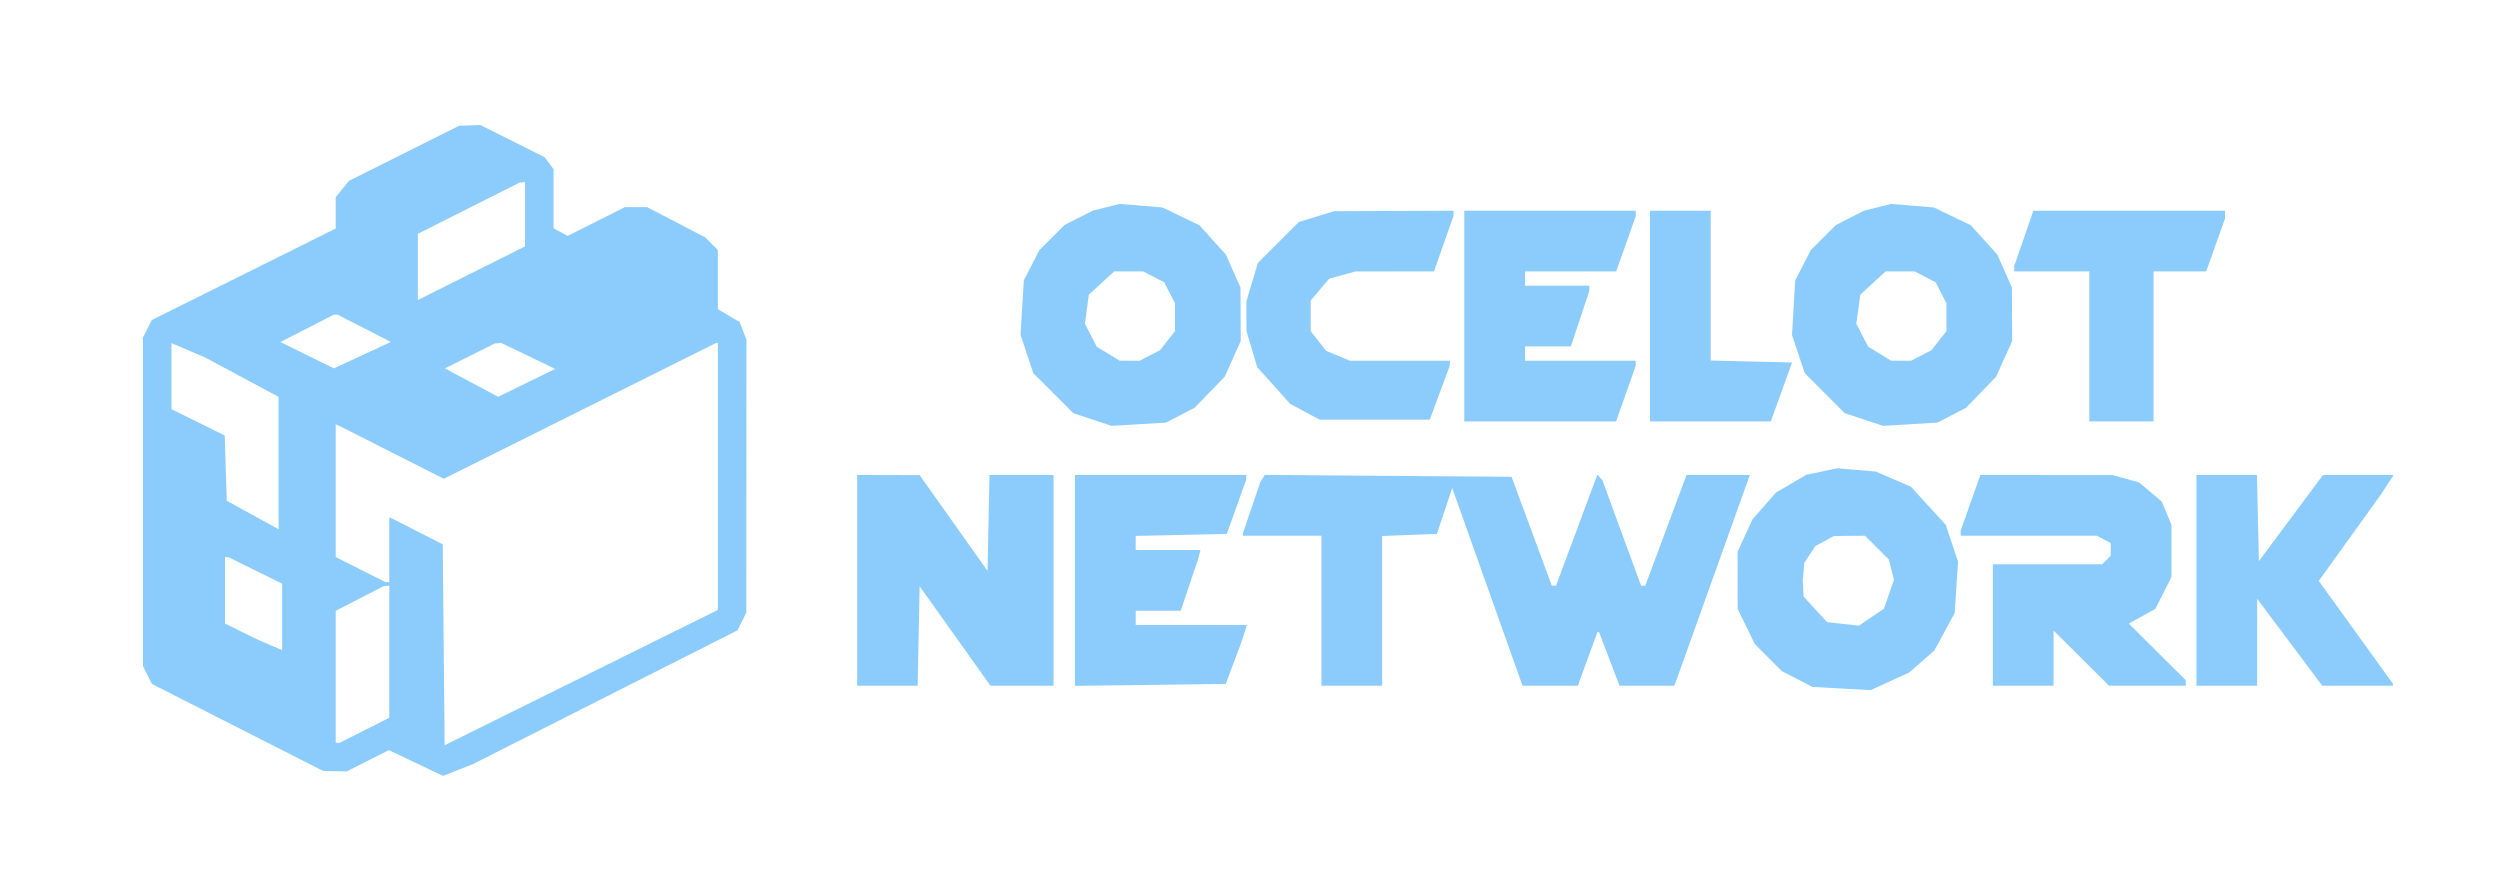
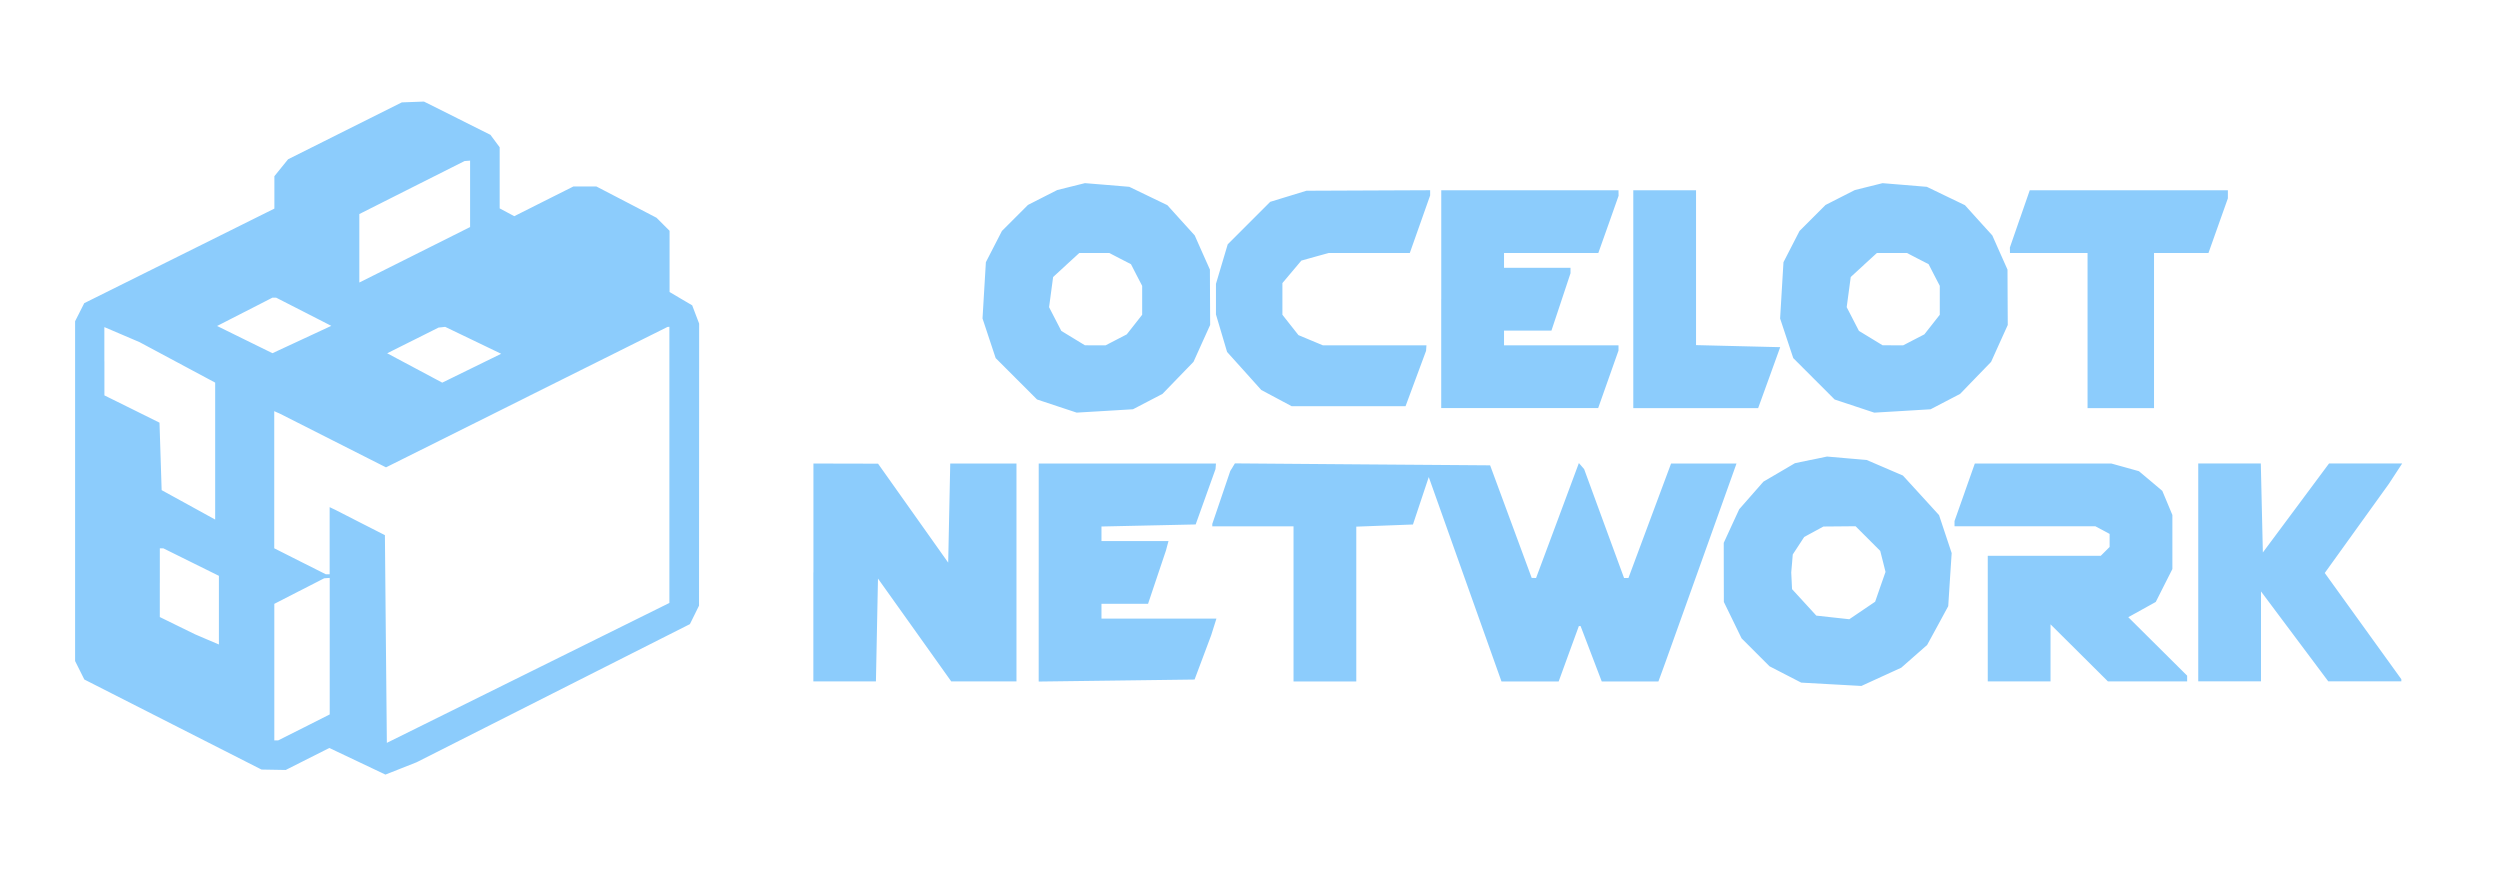
- <svg xmlns="http://www.w3.org/2000/svg" width="700" height="250" version="1.1">
+ <svg xmlns="http://www.w3.org/2000/svg" width="1050" height="375" version="1.1">
  <g class="layer">
-     <path d="m113.11,42.93l-15.39,7.7l-1.86,2.29l-1.86,2.3l0,4.39l0,4.38l-25.75,12.81l-25.74,12.8l-1.24,2.45l-1.24,2.45l0,46l0,46l1.25,2.5l1.25,2.5l23.98,12.19l23.99,12.19l3.28,0.06l3.28,0.06l5.9,-2.98l5.91,-2.98l7.59,3.6l7.6,3.61l4.22,-1.67l4.22,-1.67l37,-18.71l37,-18.7l1.24,-2.5l1.23,-2.5l0.02,-38.19l0.01,-38.18l-0.94,-2.47l-0.94,-2.48l-3.06,-1.8l-3.06,-1.81l0,-8.29l0,-8.28l-1.77,-1.77l-1.76,-1.76l-8.14,-4.24l-8.14,-4.23l-3.12,0l-3.11,0l-8,4.02l-8.01,4.03l-1.97,-1.06l-1.98,-1.06l0,-8.27l0,-8.28l-1.25,-1.68l-1.25,-1.68l-9,-4.51l-9,-4.5l-3,0.11l-3,0.11l-15.39,7.7m18.14,15.36l-14.25,7.18l0,9.27l0,9.27l15,-7.51l15,-7.51l0,-9l0,-8.99l-0.75,0.06l-0.75,0.06l-14.25,7.17m178.48,-0.25l-3.76,0.94l-3.96,2.01l-3.96,2.02l-3.52,3.52l-3.52,3.52l-2.17,4.23l-2.17,4.22l-0.46,7.63l-0.45,7.62l1.78,5.37l1.78,5.36l5.6,5.6l5.6,5.6l5.36,1.78l5.37,1.78l7.62,-0.45l7.63,-0.46l4,-2.08l4,-2.08l4.2,-4.34l4.2,-4.33l2.25,-5l2.26,-5l-0.04,-7.5l-0.03,-7.5l-2.06,-4.62l-2.05,-4.63l-3.71,-4.09l-3.7,-4.1l-5.16,-2.48l-5.16,-2.49l-6,-0.5l-6,-0.49l-3.77,0.94m216,0l-3.76,0.94l-3.96,2.01l-3.96,2.02l-3.52,3.52l-3.52,3.52l-2.17,4.23l-2.17,4.22l-0.46,7.63l-0.45,7.62l1.78,5.37l1.78,5.36l5.6,5.6l5.6,5.6l5.36,1.78l5.37,1.78l7.62,-0.45l7.63,-0.46l4,-2.08l4,-2.08l4.2,-4.34l4.2,-4.33l2.25,-5l2.26,-5l-0.04,-7.5l-0.03,-7.5l-2.06,-4.62l-2.05,-4.63l-3.71,-4.09l-3.7,-4.1l-5.16,-2.48l-5.16,-2.49l-6,-0.5l-6,-0.49l-3.77,0.94m-157.14,2.61l-4.9,1.5l-5.76,5.76l-5.75,5.75l-1.59,5.35l-1.59,5.35l0,4.14l0,4.14l1.51,5.08l1.51,5.09l4.63,5.14l4.62,5.15l4.12,2.2l4.11,2.2l15.42,0l15.42,0l2.78,-7.5l2.78,-7.5l0.05,-0.75l0.05,-0.75l-14.03,0l-14.03,0l-3.3,-1.38l-3.3,-1.38l-2.17,-2.75l-2.17,-2.76l0,-4.29l0,-4.29l2.56,-3.04l2.57,-3.05l3.68,-1.03l3.69,-1.02l11,-0.01l11,0l2.75,-7.79l2.75,-7.79l0,-0.71l0,-0.71l-16.75,0.07l-16.75,0.07l-4.91,1.51m41.41,27.85l0,29.5l21.25,0l21.25,0l2.75,-7.79l2.75,-7.79l0,-0.71l0,-0.71l-15.5,0l-15.5,0l0,-2l0,-2l6.42,0l6.42,0l2.58,-7.75l2.58,-7.76l0,-0.74l0,-0.75l-9,0l-9,0l0,-2l0,-2l12.77,0l12.76,0l2.75,-7.75l2.74,-7.75l-0.01,-0.75l-0.01,-0.75l-24,0l-24,0l0,29.5m52,0l0,29.5l16.91,0l16.9,0l2.99,-8.25l2.98,-8.25l-11.39,-0.28l-11.39,-0.28l0,-20.97l0,-20.97l-8.5,0l-8.5,0l0,29.5m104.66,-21.75l-2.68,7.75l0.01,0.75l0.01,0.75l10.5,0l10.5,0l0,21l0,21l9,0l9,0l0,-21l0,-21l7.37,0l7.37,0l2.63,-7.41l2.63,-7.4l0,-1.1l0,-1.09l-26.83,0l-26.82,0l-2.69,7.75m-258.24,12.5l-3.54,3.25l-0.55,4.09l-0.55,4.08l1.66,3.21l1.66,3.21l3.2,1.95l3.2,1.95l2.8,0.01l2.8,0l2.86,-1.48l2.86,-1.48l2.09,-2.65l2.09,-2.66l0,-3.92l0,-3.91l-1.52,-2.93l-1.51,-2.94l-2.94,-1.51l-2.93,-1.52l-4.06,0l-4.07,0l-3.55,3.25m216,0l-3.54,3.25l-0.55,4.09l-0.55,4.08l1.66,3.21l1.66,3.21l3.2,1.95l3.2,1.95l2.8,0.01l2.8,0l2.86,-1.48l2.86,-1.48l2.09,-2.65l2.09,-2.66l0,-3.92l0,-3.91l-1.52,-2.93l-1.51,-2.94l-2.94,-1.51l-2.93,-1.52l-4.07,0l-4.06,0l-3.55,3.25m-438.42,12.69l-7.49,3.83l7.49,3.69l7.5,3.68l7.97,-3.7l7.96,-3.7l-7.46,-3.82l-7.47,-3.82l-0.5,0l-0.5,0l-7.5,3.84m-38,13.38l0,9.24l7.46,3.69l7.46,3.7l0.29,9.13l0.29,9.14l7.25,3.98l7.25,3.99l0,-18.54l0,-18.54l-10.25,-5.49l-10.25,-5.49l-4.75,-2.03l-4.75,-2.03l0,9.25m83.54,-5.64l-6.96,3.48l7.46,3.97l7.46,3.98l7.97,-3.91l7.98,-3.91l-7.58,-3.65l-7.58,-3.64l-0.89,0.1l-0.9,0.09l-6.96,3.49m30.84,15.36l-38.11,19.01l-14.38,-7.27l-14.38,-7.28l-0.76,-0.33l-0.75,-0.34l0,18.57l0,18.57l6.97,3.52l6.98,3.51l0.52,0l0.53,0l0,-9.08l0,-9.09l0.75,0.36l0.75,0.35l6.73,3.44l6.74,3.43l0.26,28.13l0.27,28.12l38.25,-18.94l38.25,-18.94l0,-37.39l0,-37.39l-0.25,0.01l-0.25,0.02l-38.12,19.01m347.77,16.98l-4.36,0.91l-4.26,2.5l-4.26,2.49l-3.28,3.74l-3.28,3.74l-2.1,4.55l-2.09,4.55l0.01,8l0.02,8l2.4,4.92l2.4,4.93l3.78,3.78l3.79,3.79l4.29,2.21l4.29,2.21l8.15,0.45l8.15,0.45l5.39,-2.47l5.4,-2.47l3.51,-3.08l3.51,-3.08l2.86,-5.25l2.85,-5.26l0.46,-7.18l0.47,-7.19l-1.71,-5.14l-1.71,-5.14l-4.89,-5.36l-4.9,-5.36l-4.9,-2.11l-4.91,-2.11l-5.36,-0.46l-5.37,-0.47l-4.35,0.91m-270.15,30.48l0,29.5l8.47,0l8.47,0l0.28,-13.92l0.28,-13.92l9.92,13.92l9.91,13.92l8.84,0l8.83,0l0,-29.5l0,-29.5l-8.97,0l-8.97,0l-0.28,13.42l-0.28,13.42l-9.5,-13.4l-9.5,-13.4l-8.75,-0.02l-8.75,-0.02l0,29.5m61,0.02l0,29.52l21.11,-0.27l21.1,-0.27l2.25,-6l2.25,-6l0.71,-2.25l0.71,-2.25l-15.56,0l-15.57,0l0,-2l0,-2l6.3,0l6.31,0l2.43,-7.25l2.44,-7.25l0.33,-1.25l0.34,-1.25l-9.08,0l-9.07,0l0,-1.97l0,-1.97l12.75,-0.28l12.75,-0.28l2.69,-7.5l2.69,-7.5l0.06,-0.75l0.06,-0.75l-24,0l-24,0l0,29.52m52.51,-28.53l-0.63,1.01l-2.44,7.18l-2.44,7.17l0,0.33l0,0.32l11,0l11,0l0,21l0,21l8.5,0l8.5,0l0,-20.96l0,-20.96l7.67,-0.29l7.67,-0.29l2.14,-6.43l2.14,-6.42l9.84,27.67l9.85,27.68l7.74,0l7.75,0l2.73,-7.5l2.74,-7.5l0.23,0l0.24,0l2.86,7.5l2.86,7.5l7.67,0l7.67,0l1.01,-2.75l1,-2.75l5.01,-14l5.01,-14l4.56,-12.75l4.56,-12.75l-8.86,0l-8.86,0l-5.78,15.5l-5.77,15.5l-0.59,0l-0.59,-0.01l-5.41,-14.74l-5.4,-14.75l-0.71,-0.81l-0.71,-0.82l-5.79,15.57l-5.8,15.56l-0.59,-0.01l-0.59,-0.01l-5.63,-15.24l-5.63,-15.24l-34.55,-0.26l-34.56,-0.27l-0.62,1.02m198.24,6.8l-2.75,7.79l0,0.71l0,0.71l19.07,0l19.06,0l1.94,1.03l1.93,1.04l0,1.77l0,1.76l-1.2,1.2l-1.2,1.2l-15.3,0l-15.3,0l0,17l0,17l8.5,0l8.5,0l0,-7.73l0,-7.72l7.77,7.72l7.77,7.73l10.73,0l10.73,0l0,-0.77l0,-0.78l-7.97,-7.92l-7.97,-7.92l3.72,-2.06l3.72,-2.06l2.25,-4.46l2.25,-4.45l0,-7.32l0,-7.32l-1.36,-3.27l-1.37,-3.26l-3.16,-2.67l-3.17,-2.66l-3.72,-1.04l-3.72,-1.03l-18.5,0l-18.5,-0.01l-2.75,7.79m63.25,21.71l0,29.5l8.5,0l8.5,0l0,-12.18l0,-12.17l9.11,12.17l9.11,12.18l9.89,0l9.89,0l0,-0.29l0,-0.29l-10.37,-14.38l-10.37,-14.39l8.68,-12.07l8.69,-12.08l1.8,-2.75l1.8,-2.75l-9.9,0l-9.91,0l-8.96,12.06l-8.96,12.05l-0.28,-12.05l-0.28,-12.06l-8.47,0l-8.47,0l0,29.5m-104.11,-11l-2.6,1.41l-1.55,2.37l-1.55,2.36l-0.2,2.43l-0.21,2.43l0.11,2.26l0.11,2.27l3.28,3.58l3.29,3.59l4.46,0.49l4.47,0.49l3.5,-2.37l3.5,-2.37l1.4,-4.04l1.41,-4.03l-0.71,-2.84l-0.72,-2.85l-3.34,-3.34l-3.34,-3.34l-4.35,0.04l-4.35,0.04l-2.61,1.42m-447.89,13.8l0,9.3l4.75,2.33l4.75,2.33l3.25,1.39l3.25,1.38l0,-9.3l0,-9.29l-7.52,-3.72l-7.51,-3.72l-0.49,0l-0.48,0l0,9.3m37.75,2.26l-6.75,3.47l0,18.48l0,18.49l0.53,0l0.52,0l6.98,-3.51l6.97,-3.52l0,-18.48l0,-18.49l-0.75,0.05l-0.75,0.05l-6.75,3.46" fill="#8cccfc" fill-rule="evenodd" id="svg_2" />
+     <path d="m144.87,54.95l-23.87,11.94l-2.88,3.55l-2.88,3.57l0,6.81l0,6.79l-39.94,19.87l-39.92,19.85l-1.92,3.8l-1.92,3.8l0,71.35l0,71.35l1.94,3.88l1.94,3.88l37.19,18.91l37.21,18.91l5.09,0.09l5.09,0.09l9.15,-4.62l9.17,-4.62l11.77,5.58l11.79,5.6l6.55,-2.59l6.55,-2.59l57.39,-29.02l57.39,-29l1.92,-3.88l1.91,-3.88l0.03,-59.23l0.02,-59.22l-1.46,-3.83l-1.46,-3.85l-4.75,-2.79l-4.75,-2.81l0,-12.86l0,-12.84l-2.75,-2.75l-2.73,-2.73l-12.63,-6.58l-12.63,-6.56l-4.84,0l-4.82,0l-12.41,6.23l-12.42,6.25l-3.06,-1.64l-3.07,-1.64l0,-12.83l0,-12.84l-1.94,-2.61l-1.94,-2.61l-13.96,-6.99l-13.96,-6.98l-4.65,0.17l-4.65,0.17l-23.87,11.94m28.13,23.82l-22.1,11.14l0,14.38l0,14.38l23.26,-11.65l23.26,-11.65l0,-13.96l0,-13.94l-1.16,0.09l-1.16,0.09l-22.1,11.12m276.82,-0.39l-5.83,1.46l-6.14,3.12l-6.14,3.13l-5.46,5.46l-5.46,5.46l-3.37,6.56l-3.37,6.55l-0.71,11.83l-0.7,11.82l2.76,8.33l2.76,8.31l8.69,8.69l8.69,8.69l8.31,2.76l8.33,2.76l11.82,-0.7l11.83,-0.71l6.2,-3.23l6.2,-3.23l6.51,-6.73l6.51,-6.72l3.49,-7.75l3.51,-7.75l-0.06,-11.63l-0.05,-11.63l-3.2,-7.17l-3.18,-7.18l-5.75,-6.34l-5.74,-6.36l-8,-3.85l-8,-3.86l-9.31,-0.78l-9.31,-0.76l-5.85,1.46m335.01,0l-5.83,1.46l-6.14,3.12l-6.14,3.13l-5.46,5.46l-5.46,5.46l-3.37,6.56l-3.37,6.55l-0.71,11.83l-0.7,11.82l2.76,8.33l2.76,8.31l8.69,8.69l8.69,8.69l8.31,2.76l8.33,2.76l11.82,-0.7l11.83,-0.71l6.2,-3.23l6.2,-3.23l6.51,-6.73l6.51,-6.72l3.49,-7.75l3.51,-7.75l-0.06,-11.63l-0.05,-11.63l-3.2,-7.17l-3.18,-7.18l-5.75,-6.34l-5.74,-6.36l-8,-3.85l-8,-3.86l-9.31,-0.78l-9.31,-0.76l-5.85,1.46m-243.72,4.05l-7.6,2.33l-8.93,8.93l-8.92,8.92l-2.47,8.3l-2.47,8.3l0,6.42l0,6.42l2.34,7.88l2.34,7.89l7.18,7.97l7.17,7.99l6.39,3.41l6.37,3.41l23.92,0l23.92,0l4.31,-11.63l4.31,-11.63l0.08,-1.16l0.08,-1.16l-21.76,0l-21.76,0l-5.12,-2.14l-5.12,-2.14l-3.37,-4.27l-3.37,-4.28l0,-6.65l0,-6.65l3.97,-4.72l3.99,-4.73l5.71,-1.6l5.72,-1.58l17.06,-0.02l17.06,0l4.27,-12.08l4.27,-12.08l0,-1.1l0,-1.1l-25.98,0.11l-25.98,0.11l-7.62,2.34m64.23,43.2l0,45.75l32.96,0l32.96,0l4.27,-12.08l4.27,-12.08l0,-1.1l0,-1.1l-24.04,0l-24.04,0l0,-3.1l0,-3.1l9.96,0l9.96,0l4,-12.02l4,-12.04l0,-1.15l0,-1.16l-13.96,0l-13.96,0l0,-3.1l0,-3.1l19.81,0l19.79,0l4.27,-12.02l4.25,-12.02l-0.02,-1.16l-0.02,-1.16l-37.22,0l-37.22,0l0,45.75m80.65,0l0,45.75l26.23,0l26.21,0l4.64,-12.8l4.62,-12.8l-17.67,-0.43l-17.67,-0.43l0,-32.52l0,-32.52l-13.18,0l-13.18,0l0,45.75m162.33,-33.73l-4.16,12.02l0.02,1.16l0.02,1.16l16.29,0l16.29,0l0,32.57l0,32.57l13.96,0l13.96,0l0,-32.57l0,-32.57l11.43,0l11.43,0l4.08,-11.49l4.08,-11.48l0,-1.71l0,-1.69l-41.61,0l-41.6,0l-4.17,12.02m-400.53,19.39l-5.49,5.04l-0.85,6.34l-0.85,6.33l2.57,4.98l2.57,4.98l4.96,3.02l4.96,3.02l4.34,0.02l4.34,0l4.44,-2.3l4.44,-2.3l3.24,-4.11l3.24,-4.13l0,-6.08l0,-6.06l-2.36,-4.54l-2.34,-4.56l-4.56,-2.34l-4.54,-2.36l-6.3,0l-6.31,0l-5.51,5.04m335.01,0l-5.49,5.04l-0.85,6.34l-0.85,6.33l2.57,4.98l2.57,4.98l4.96,3.02l4.96,3.02l4.34,0.02l4.34,0l4.44,-2.3l4.44,-2.3l3.24,-4.11l3.24,-4.13l0,-6.08l0,-6.06l-2.36,-4.54l-2.34,-4.56l-4.56,-2.34l-4.54,-2.36l-6.31,0l-6.3,0l-5.51,5.04m-679.99,19.68l-11.62,5.94l11.62,5.72l11.63,5.71l12.36,-5.74l12.35,-5.74l-11.57,-5.92l-11.59,-5.92l-0.78,0l-0.78,0l-11.63,5.96m-58.94,20.75l0,14.33l11.57,5.72l11.57,5.74l0.45,14.16l0.45,14.18l11.24,6.17l11.24,6.19l0,-28.76l0,-28.76l-15.9,-8.51l-15.9,-8.51l-7.37,-3.15l-7.37,-3.15l0,14.35m129.57,-8.75l-10.79,5.4l11.57,6.16l11.57,6.17l12.36,-6.06l12.38,-6.06l-11.76,-5.66l-11.76,-5.65l-1.38,0.16l-1.4,0.14l-10.79,5.41m47.83,23.82l-59.11,29.48l-22.3,-11.28l-22.3,-11.29l-1.18,-0.51l-1.16,-0.53l0,28.8l0,28.8l10.81,5.46l10.83,5.44l0.81,0l0.82,0l0,-14.08l0,-14.1l1.16,0.56l1.16,0.54l10.44,5.34l10.45,5.32l0.4,43.63l0.42,43.61l59.33,-29.38l59.33,-29.38l0,-57.99l0,-57.99l-0.39,0.02l-0.39,0.03l-59.12,29.48m539.39,26.34l-6.76,1.41l-6.61,3.88l-6.61,3.86l-5.09,5.8l-5.09,5.8l-3.26,7.06l-3.24,7.06l0.02,12.41l0.03,12.41l3.72,7.63l3.72,7.65l5.86,5.86l5.88,5.88l6.65,3.43l6.65,3.43l12.64,0.7l12.64,0.7l8.36,-3.83l8.38,-3.83l5.44,-4.78l5.44,-4.78l4.44,-8.14l4.42,-8.16l0.71,-11.14l0.73,-11.15l-2.65,-7.97l-2.65,-7.97l-7.58,-8.31l-7.6,-8.31l-7.6,-3.27l-7.62,-3.27l-8.31,-0.71l-8.33,-0.73l-6.75,1.41m-419,47.27l0,45.75l13.14,0l13.14,0l0.43,-21.59l0.43,-21.59l15.39,21.59l15.37,21.59l13.71,0l13.7,0l0,-45.75l0,-45.75l-13.91,0l-13.91,0l-0.43,20.81l-0.43,20.81l-14.73,-20.78l-14.73,-20.78l-13.57,-0.03l-13.57,-0.03l0,45.75m94.61,0.03l0,45.79l32.74,-0.42l32.73,-0.42l3.49,-9.31l3.49,-9.31l1.1,-3.49l1.1,-3.49l-24.13,0l-24.15,0l0,-3.1l0,-3.1l9.77,0l9.79,0l3.77,-11.24l3.78,-11.24l0.51,-1.94l0.53,-1.94l-14.08,0l-14.07,0l0,-3.06l0,-3.06l19.78,-0.43l19.78,-0.43l4.17,-11.63l4.17,-11.63l0.09,-1.16l0.09,-1.16l-37.22,0l-37.22,0l0,45.79m81.44,-44.25l-0.98,1.57l-3.78,11.14l-3.78,11.12l0,0.51l0,0.5l17.06,0l17.06,0l0,32.57l0,32.57l13.18,0l13.18,0l0,-32.51l0,-32.51l11.9,-0.45l11.9,-0.45l3.32,-9.97l3.32,-9.96l15.26,42.92l15.28,42.93l12,0l12.02,0l4.23,-11.63l4.25,-11.63l0.36,0l0.37,0l4.44,11.63l4.44,11.63l11.9,0l11.9,0l1.57,-4.27l1.55,-4.27l7.77,-21.71l7.77,-21.71l7.07,-19.78l7.07,-19.78l-13.74,0l-13.74,0l-8.96,24.04l-8.95,24.04l-0.92,0l-0.92,-0.02l-8.39,-22.86l-8.38,-22.88l-1.1,-1.26l-1.1,-1.27l-8.98,24.15l-9,24.13l-0.92,-0.02l-0.92,-0.02l-8.73,-23.64l-8.73,-23.64l-53.59,-0.4l-53.6,-0.42l-0.96,1.58m307.47,10.55l-4.27,12.08l0,1.1l0,1.1l29.58,0l29.56,0l3.01,1.6l2.99,1.61l0,2.75l0,2.73l-1.86,1.86l-1.86,1.86l-23.73,0l-23.73,0l0,26.37l0,26.37l13.18,0l13.18,0l0,-11.99l0,-11.97l12.05,11.97l12.05,11.99l16.64,0l16.64,0l0,-1.19l0,-1.21l-12.36,-12.28l-12.36,-12.28l5.77,-3.2l5.77,-3.2l3.49,-6.92l3.49,-6.9l0,-11.35l0,-11.35l-2.11,-5.07l-2.12,-5.06l-4.9,-4.14l-4.92,-4.13l-5.77,-1.61l-5.77,-1.6l-28.69,0l-28.69,-0.02l-4.27,12.08m98.1,33.67l0,45.75l13.18,0l13.18,0l0,-18.89l0,-18.88l14.13,18.88l14.13,18.89l15.34,0l15.34,0l0,-0.45l0,-0.45l-16.08,-22.3l-16.08,-22.32l13.46,-18.72l13.48,-18.74l2.79,-4.27l2.79,-4.27l-15.35,0l-15.37,0l-13.9,18.7l-13.9,18.69l-0.43,-18.69l-0.43,-18.7l-13.14,0l-13.14,0l0,45.75m-161.47,-17.06l-4.03,2.19l-2.4,3.68l-2.4,3.66l-0.31,3.77l-0.33,3.77l0.17,3.51l0.17,3.52l5.09,5.55l5.1,5.57l6.92,0.76l6.93,0.76l5.43,-3.68l5.43,-3.68l2.17,-6.27l2.19,-6.25l-1.1,-4.4l-1.12,-4.42l-5.18,-5.18l-5.18,-5.18l-6.75,0.06l-6.75,0.06l-4.05,2.2m-694.67,21.4l0,14.42l7.37,3.61l7.37,3.61l5.04,2.16l5.04,2.14l0,-14.42l0,-14.41l-11.66,-5.77l-11.65,-5.77l-0.76,0l-0.74,0l0,14.42m58.55,3.51l-10.47,5.38l0,28.66l0,28.68l0.82,0l0.81,0l10.83,-5.44l10.81,-5.46l0,-28.66l0,-28.68l-1.16,0.08l-1.16,0.08l-10.47,5.37" fill="#8cccfc" fill-rule="evenodd" id="svg_2" />
  </g>
</svg>
